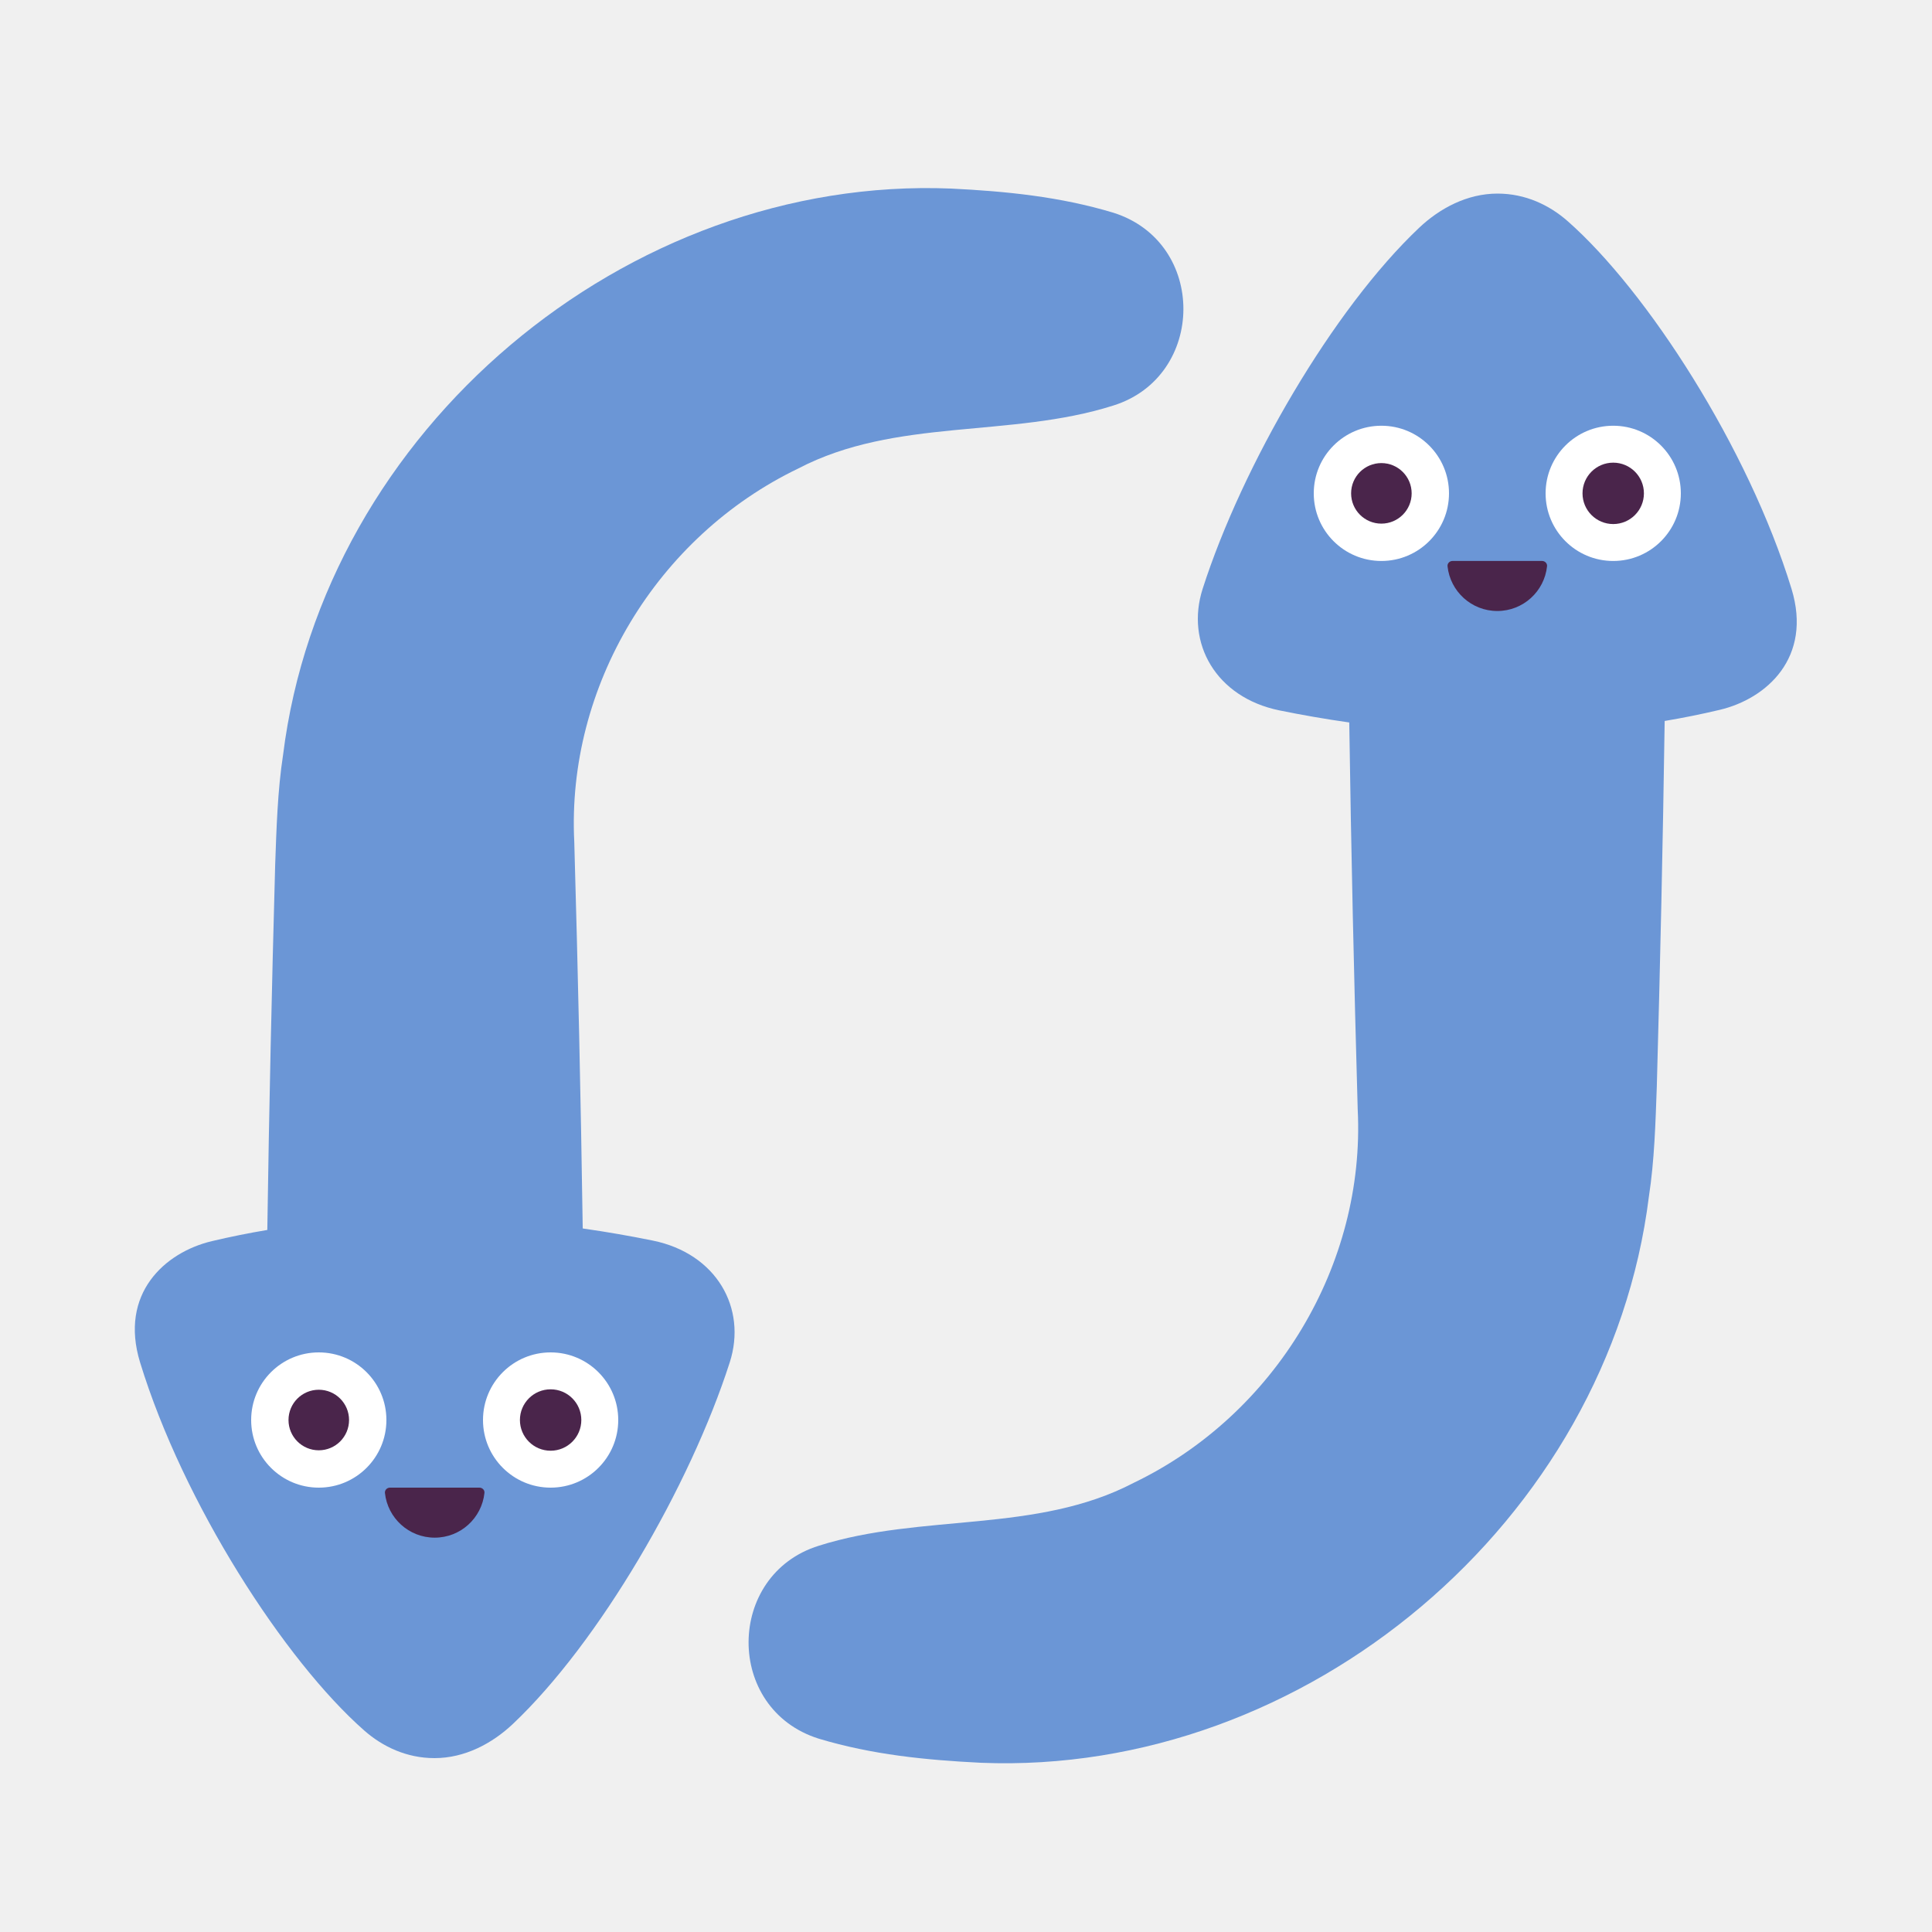
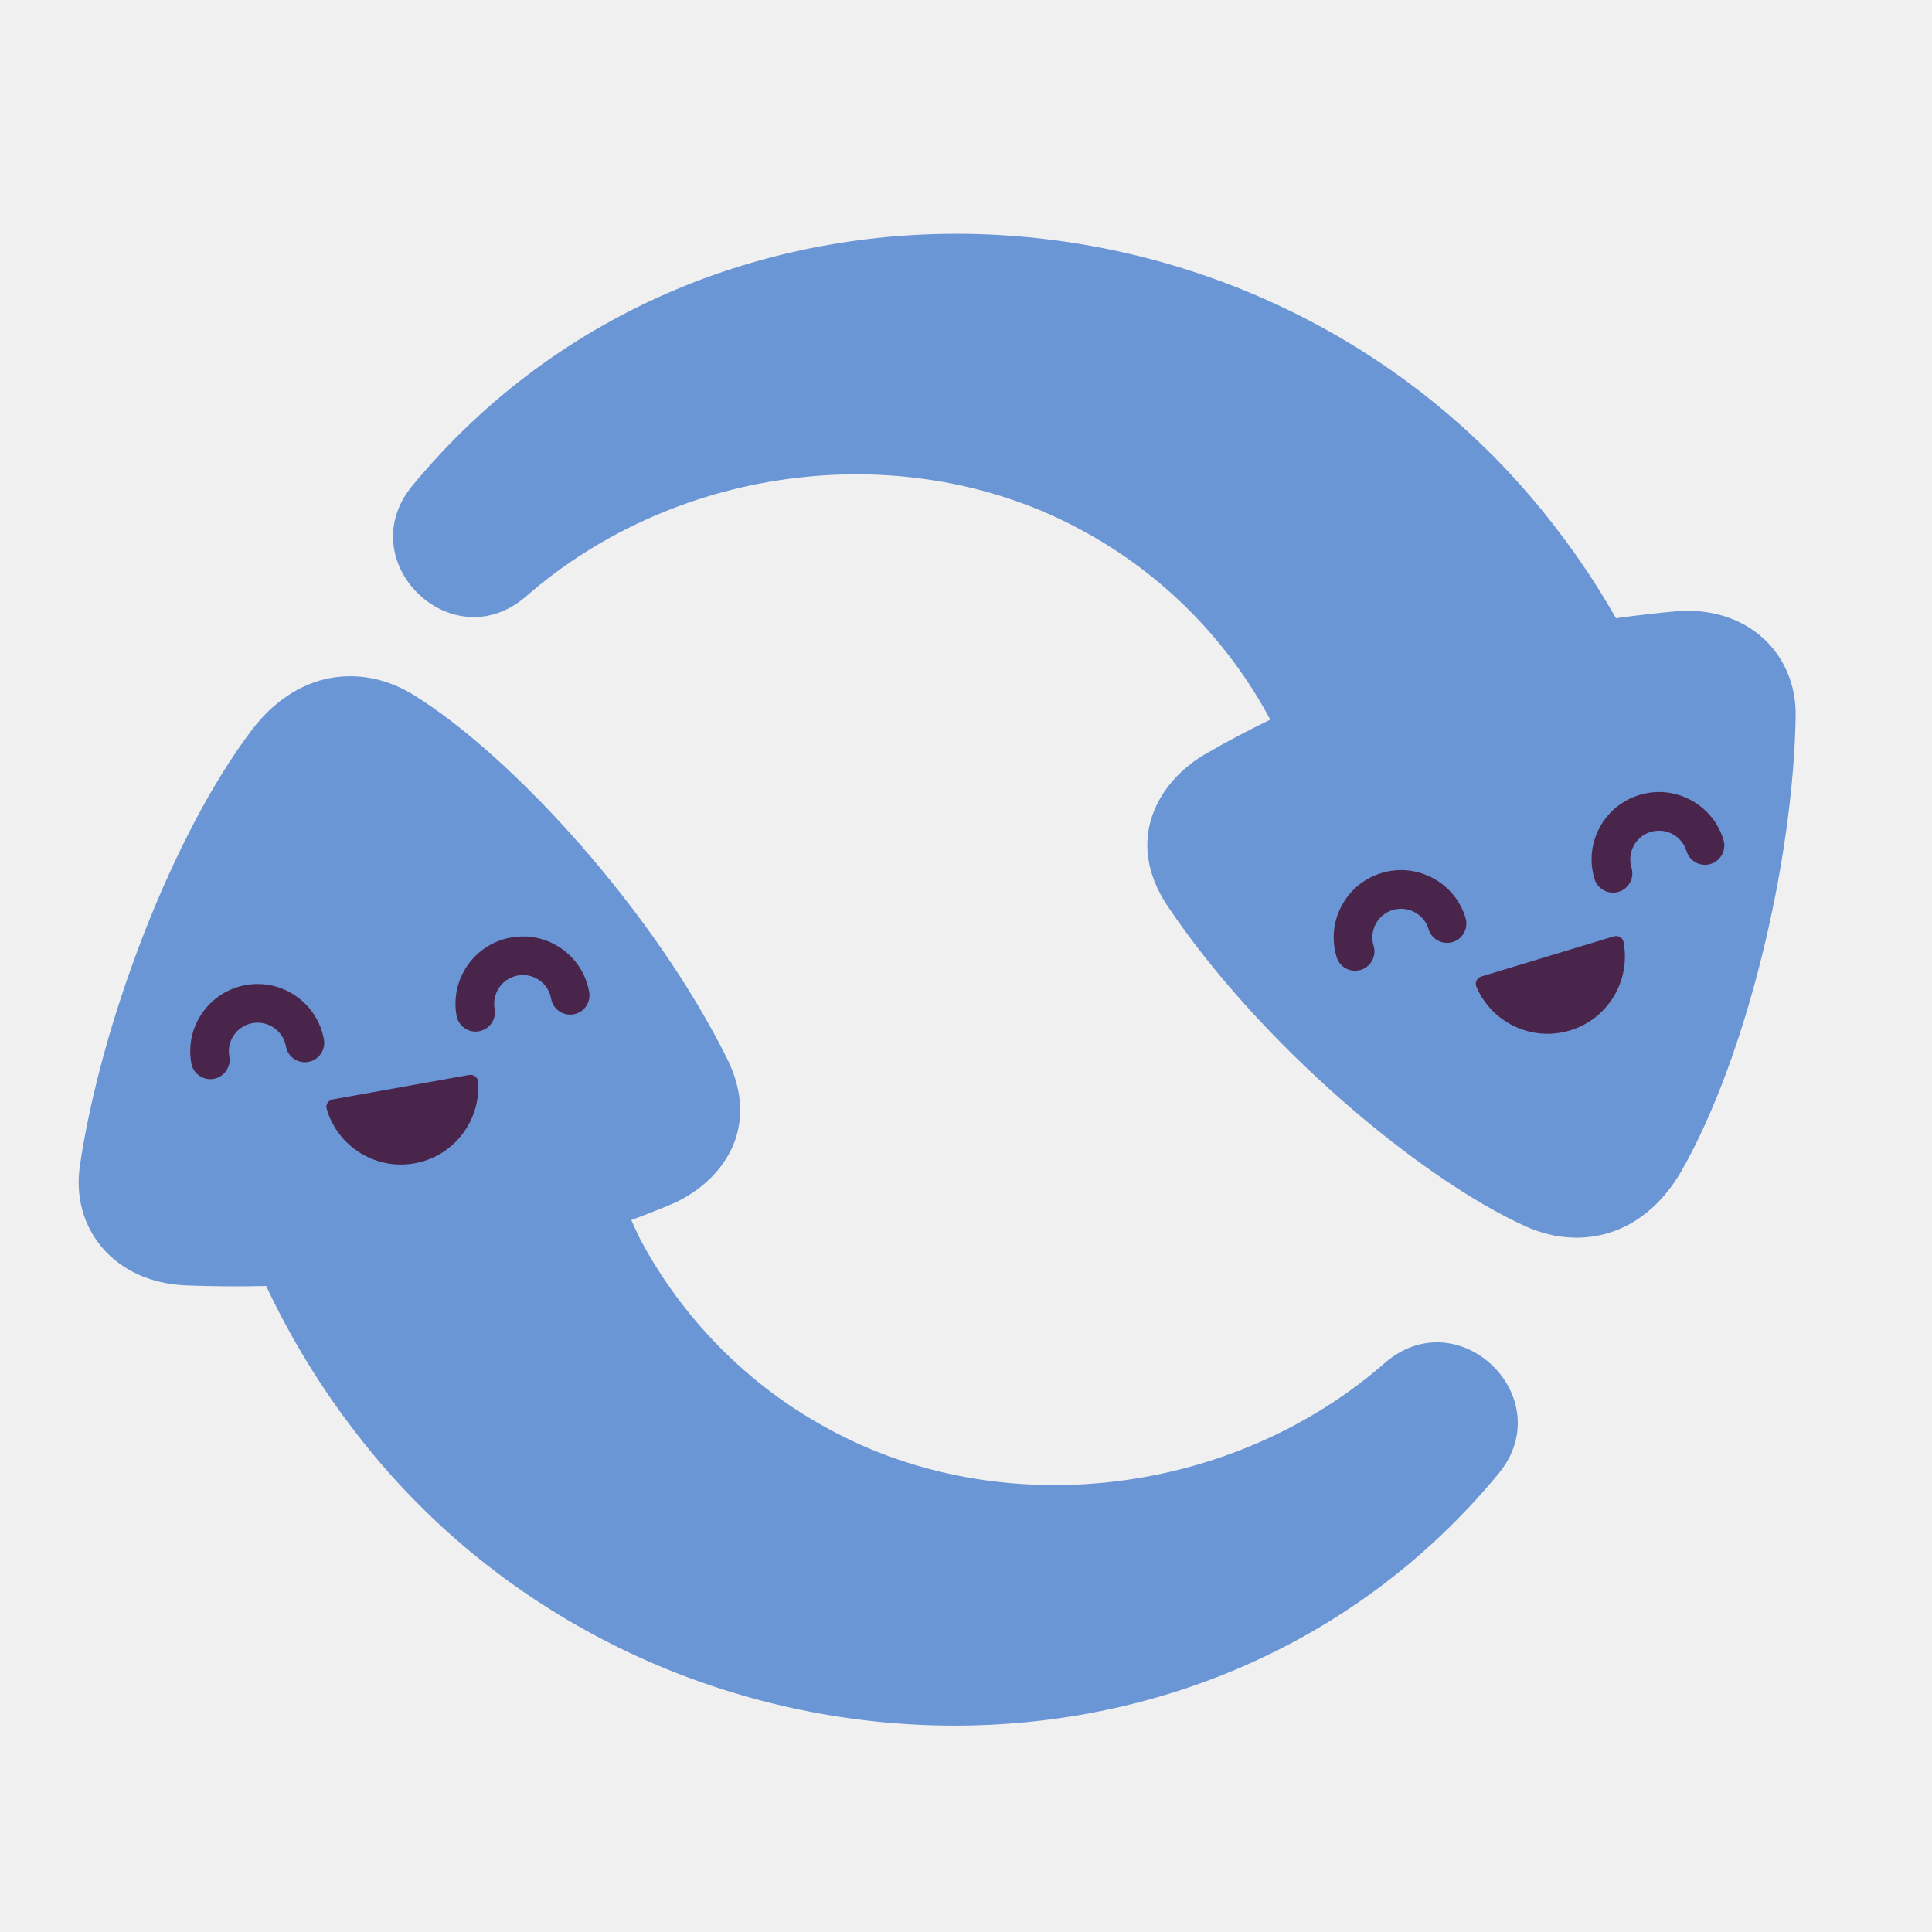
- <svg xmlns="http://www.w3.org/2000/svg" viewBox="0 0 100 100" width="100px" height="100px">
-   <path fill="#6b96d6" d="M57.617,11.007c-2.762-0.831-5.551-1.107-8.391-1.247C32.423,9.079,16.745,22.263,14.652,39.07 c-0.286,1.854-0.342,3.826-0.409,5.695c-0.173,6.252-0.316,12.607-0.407,18.897c-0.959,0.161-1.916,0.353-2.869,0.579 c-2.436,0.578-4.806,2.717-3.717,6.275c2.238,7.307,7.495,15.444,11.604,19.056C19.807,90.409,21.049,91,22.489,91 c1.567,0,2.988-0.757,4.061-1.772c4.458-4.215,9.162-12.3,11.222-18.713c0.902-2.807-0.688-5.631-3.98-6.302 c-1.177-0.24-2.389-0.451-3.63-0.628c-0.097-6.664-0.249-13.39-0.438-20.017c-0.402-8.021,4.26-15.793,11.597-19.32 c5.042-2.633,10.962-1.564,16.296-3.255C62.431,19.495,62.498,12.535,57.617,11.007z" />
-   <circle cx="16.5" cy="73.5" r="3.5" fill="#fff" />
-   <circle cx="16.5" cy="73.5" r="1.567" fill="#4a254b" />
-   <circle cx="28.5" cy="73.5" r="3.5" fill="#fff" />
-   <circle cx="28.5" cy="73.5" r="1.589" fill="#4a254b" />
-   <path fill="#4a254b" d="M22.5,79.589c1.338,0,2.438-1.014,2.575-2.316C25.091,77.124,24.966,77,24.816,77h-4.633 c-0.15,0-0.274,0.124-0.259,0.274C20.062,78.575,21.162,79.589,22.5,79.589z" />
-   <path fill="#6b96d6" d="M92.728,30.476c-2.235-7.297-7.484-15.422-11.587-19.03c-0.951-0.836-2.191-1.426-3.63-1.426 c-1.565,0-2.984,0.756-4.056,1.769c-4.452,4.209-9.149,12.283-11.206,18.687c-0.9,2.803,0.687,5.623,3.974,6.294 c1.172,0.239,2.379,0.45,3.614,0.625c0.097,6.671,0.249,13.404,0.438,20.037c0.402,8.021-4.26,15.794-11.597,19.32 c-5.042,2.633-10.962,1.564-16.296,3.255c-4.814,1.498-4.881,8.458,0,9.987c2.762,0.831,5.551,1.107,8.391,1.247 c16.803,0.681,32.482-12.503,34.574-29.311c0.286-1.854,0.342-3.826,0.409-5.695c0.174-6.258,0.316-12.621,0.407-18.918 c0.954-0.16,1.905-0.351,2.852-0.576C91.449,36.164,93.816,34.028,92.728,30.476z" />
-   <circle cx="71.5" cy="25.536" r="3.5" fill="#fff" />
-   <circle cx="71.5" cy="25.536" r="1.567" fill="#4a254b" />
-   <circle cx="83.5" cy="25.536" r="3.5" fill="#fff" />
-   <circle cx="83.5" cy="25.536" r="1.589" fill="#4a254b" />
-   <path fill="#4a254b" d="M77.5,31.625c1.338,0,2.438-1.014,2.575-2.316c0.016-0.149-0.109-0.274-0.259-0.274l-4.633,0 c-0.15,0-0.274,0.124-0.259,0.274C75.062,30.611,76.162,31.625,77.5,31.625z" />
+ <svg xmlns="http://www.w3.org/2000/svg" viewBox="0,0,256,256" width="100px" height="100px">
+   <g fill="none" fill-rule="nonzero" stroke="none" stroke-width="1" stroke-linecap="butt" stroke-linejoin="miter" stroke-miterlimit="10" stroke-dasharray="" stroke-dashoffset="0" font-family="none" font-weight="none" font-size="none" text-anchor="none" style="mix-blend-mode: normal">
+     <g transform="scale(2.56,2.56)">
+       <path d="M86.675,31.648c-0.996,0.093 -2.008,0.209 -3.031,0.35c-0.925,-1.624 -1.961,-3.184 -3.102,-4.663c-14.556,-19.027 -43.896,-20.775 -59.232,-2.155c-3.15,3.908 2.081,8.99 5.9,5.705c7.938,-6.945 19.889,-8.33 28.853,-3.401c4.133,2.237 7.512,5.689 9.686,9.765c-1.141,0.55 -2.266,1.144 -3.37,1.786c-2.407,1.401 -4.242,4.442 -1.935,7.879c4.738,7.059 12.958,14.029 18.498,16.551c1.284,0.585 2.797,0.813 4.331,0.349c1.669,-0.505 2.938,-1.769 3.753,-3.195c3.388,-5.925 5.791,-16.05 5.917,-23.543c0.057,-3.279 -2.546,-5.774 -6.268,-5.428z" fill="#6b96d6" />
+       <path d="M81.262,53.336c1.98,-0.599 3.154,-2.594 2.773,-4.581c-0.044,-0.228 -0.283,-0.355 -0.505,-0.288l-6.855,2.075c-0.222,0.067 -0.351,0.306 -0.261,0.52c0.785,1.865 2.869,2.873 4.848,2.274z" fill="#4a254b" />
+       <path d="M83.489,46.204c-0.429,0 -0.826,-0.278 -0.957,-0.71c-0.27,-0.892 -0.176,-1.835 0.263,-2.656c0.439,-0.821 1.172,-1.422 2.064,-1.691c0.891,-0.271 1.833,-0.176 2.656,0.263c0.821,0.439 1.422,1.172 1.692,2.063c0.16,0.529 -0.139,1.087 -0.667,1.247c-0.525,0.16 -1.086,-0.139 -1.247,-0.667c-0.115,-0.38 -0.372,-0.692 -0.722,-0.88c-0.35,-0.188 -0.753,-0.227 -1.132,-0.112c-0.38,0.115 -0.693,0.371 -0.88,0.722c-0.188,0.35 -0.228,0.752 -0.112,1.132c0.16,0.529 -0.139,1.087 -0.667,1.247c-0.097,0.028 -0.195,0.042 -0.291,0.042z" fill="#4a254b" />
+       <path d="M70.139,50.245c-0.429,0 -0.826,-0.278 -0.957,-0.71c-0.27,-0.892 -0.176,-1.835 0.263,-2.656c0.439,-0.821 1.172,-1.422 2.064,-1.691c0.89,-0.271 1.833,-0.177 2.656,0.263c0.821,0.439 1.422,1.172 1.692,2.063c0.16,0.529 -0.139,1.087 -0.667,1.247c-0.526,0.16 -1.086,-0.139 -1.247,-0.667c-0.115,-0.38 -0.372,-0.692 -0.722,-0.88c-0.35,-0.188 -0.753,-0.228 -1.132,-0.112c-0.38,0.115 -0.693,0.371 -0.88,0.722c-0.188,0.35 -0.228,0.752 -0.112,1.132c0.16,0.529 -0.139,1.087 -0.667,1.247c-0.097,0.028 -0.195,0.042 -0.291,0.042z" fill="#4a254b" />
+       <path d="M71.693,70.534c-7.938,6.945 -19.889,8.33 -28.853,3.401c-4.154,-2.248 -7.546,-5.724 -9.719,-9.825c-0.156,-0.318 -0.305,-0.639 -0.446,-0.961c0.677,-0.249 1.351,-0.513 2.019,-0.793c2.569,-1.077 4.781,-3.855 2.94,-7.562c-3.784,-7.614 -11.032,-15.59 -16.198,-18.808c-1.198,-0.746 -2.668,-1.169 -4.249,-0.907c-1.72,0.285 -3.142,1.374 -4.136,2.682c-4.127,5.436 -7.821,15.165 -8.917,22.578c-0.48,3.244 1.778,6.055 5.513,6.194c1.345,0.05 2.724,0.062 4.129,0.029c1.255,2.666 2.789,5.194 4.586,7.522c14.555,19.028 43.896,20.776 59.232,2.156c3.149,-3.909 -2.081,-8.991 -5.901,-5.706z" fill="#6b96d6" />
+       <path d="M21.459,60.213c2.036,-0.365 3.434,-2.21 3.286,-4.229c-0.017,-0.232 -0.24,-0.386 -0.468,-0.345l-7.05,1.265c-0.229,0.041 -0.384,0.263 -0.319,0.486c0.563,1.945 2.515,3.189 4.551,2.823z" fill="#4a254b" />
+       <g fill="#4a254b">
+         <path d="M24.614,53.395c-0.475,0 -0.896,-0.34 -0.983,-0.823c-0.164,-0.917 0.038,-1.843 0.57,-2.607c0.532,-0.765 1.33,-1.276 2.247,-1.44c0.918,-0.162 1.843,0.038 2.607,0.569c0.765,0.532 1.276,1.33 1.441,2.247c0.098,0.544 -0.264,1.063 -0.808,1.161c-0.549,0.096 -1.064,-0.265 -1.161,-0.808c-0.07,-0.392 -0.288,-0.731 -0.614,-0.959c-0.326,-0.227 -0.723,-0.315 -1.111,-0.242c-0.392,0.07 -0.732,0.288 -0.958,0.614c-0.227,0.326 -0.313,0.721 -0.243,1.111c0.097,0.544 -0.264,1.063 -0.808,1.161c-0.062,0.011 -0.121,0.016 -0.179,0.016z" />
+         <path d="M10.885,55.858c-0.475,0 -0.896,-0.34 -0.983,-0.823c-0.165,-0.917 0.038,-1.843 0.569,-2.607c0.532,-0.765 1.33,-1.276 2.247,-1.44c1.888,-0.343 3.708,0.924 4.048,2.816c0.098,0.544 -0.264,1.063 -0.808,1.161c-0.55,0.096 -1.064,-0.265 -1.161,-0.808c-0.145,-0.808 -0.921,-1.344 -1.727,-1.201c-0.391,0.07 -0.731,0.288 -0.958,0.614c-0.227,0.326 -0.313,0.721 -0.243,1.111c0.098,0.544 -0.264,1.063 -0.808,1.161c-0.058,0.012 -0.117,0.016 -0.176,0.016z" />
+       </g>
+     </g>
+   </g>
</svg>
